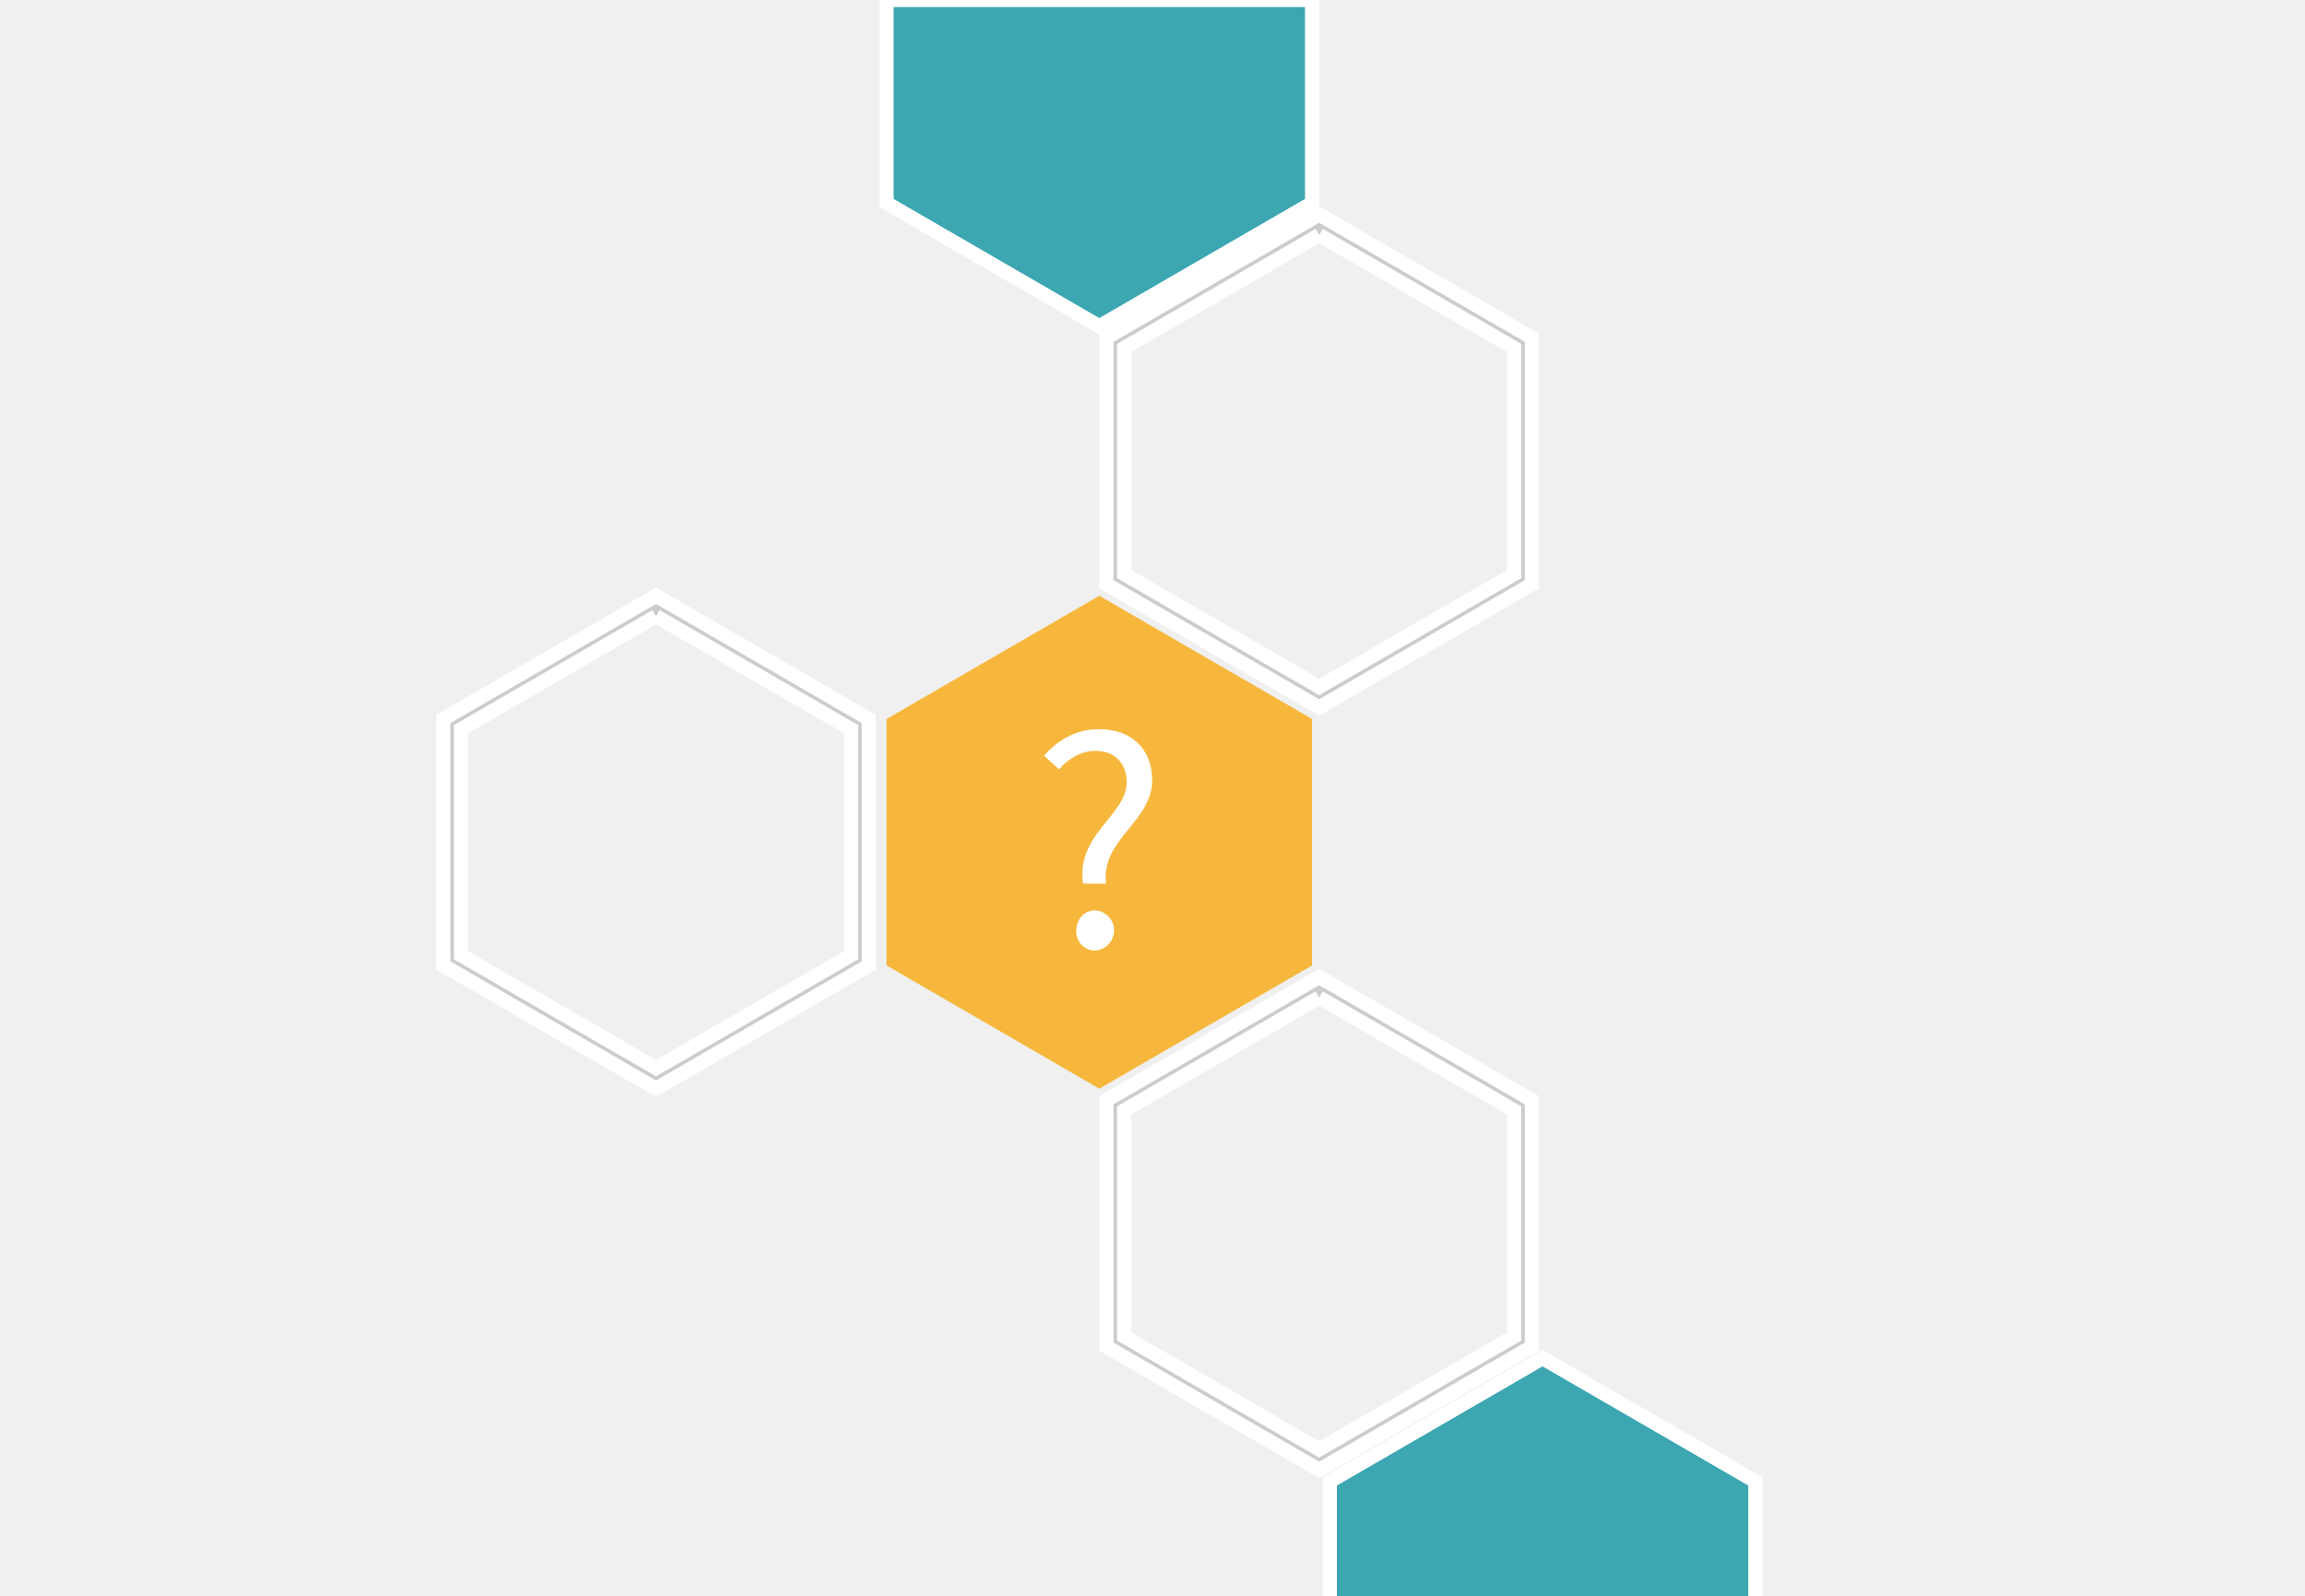
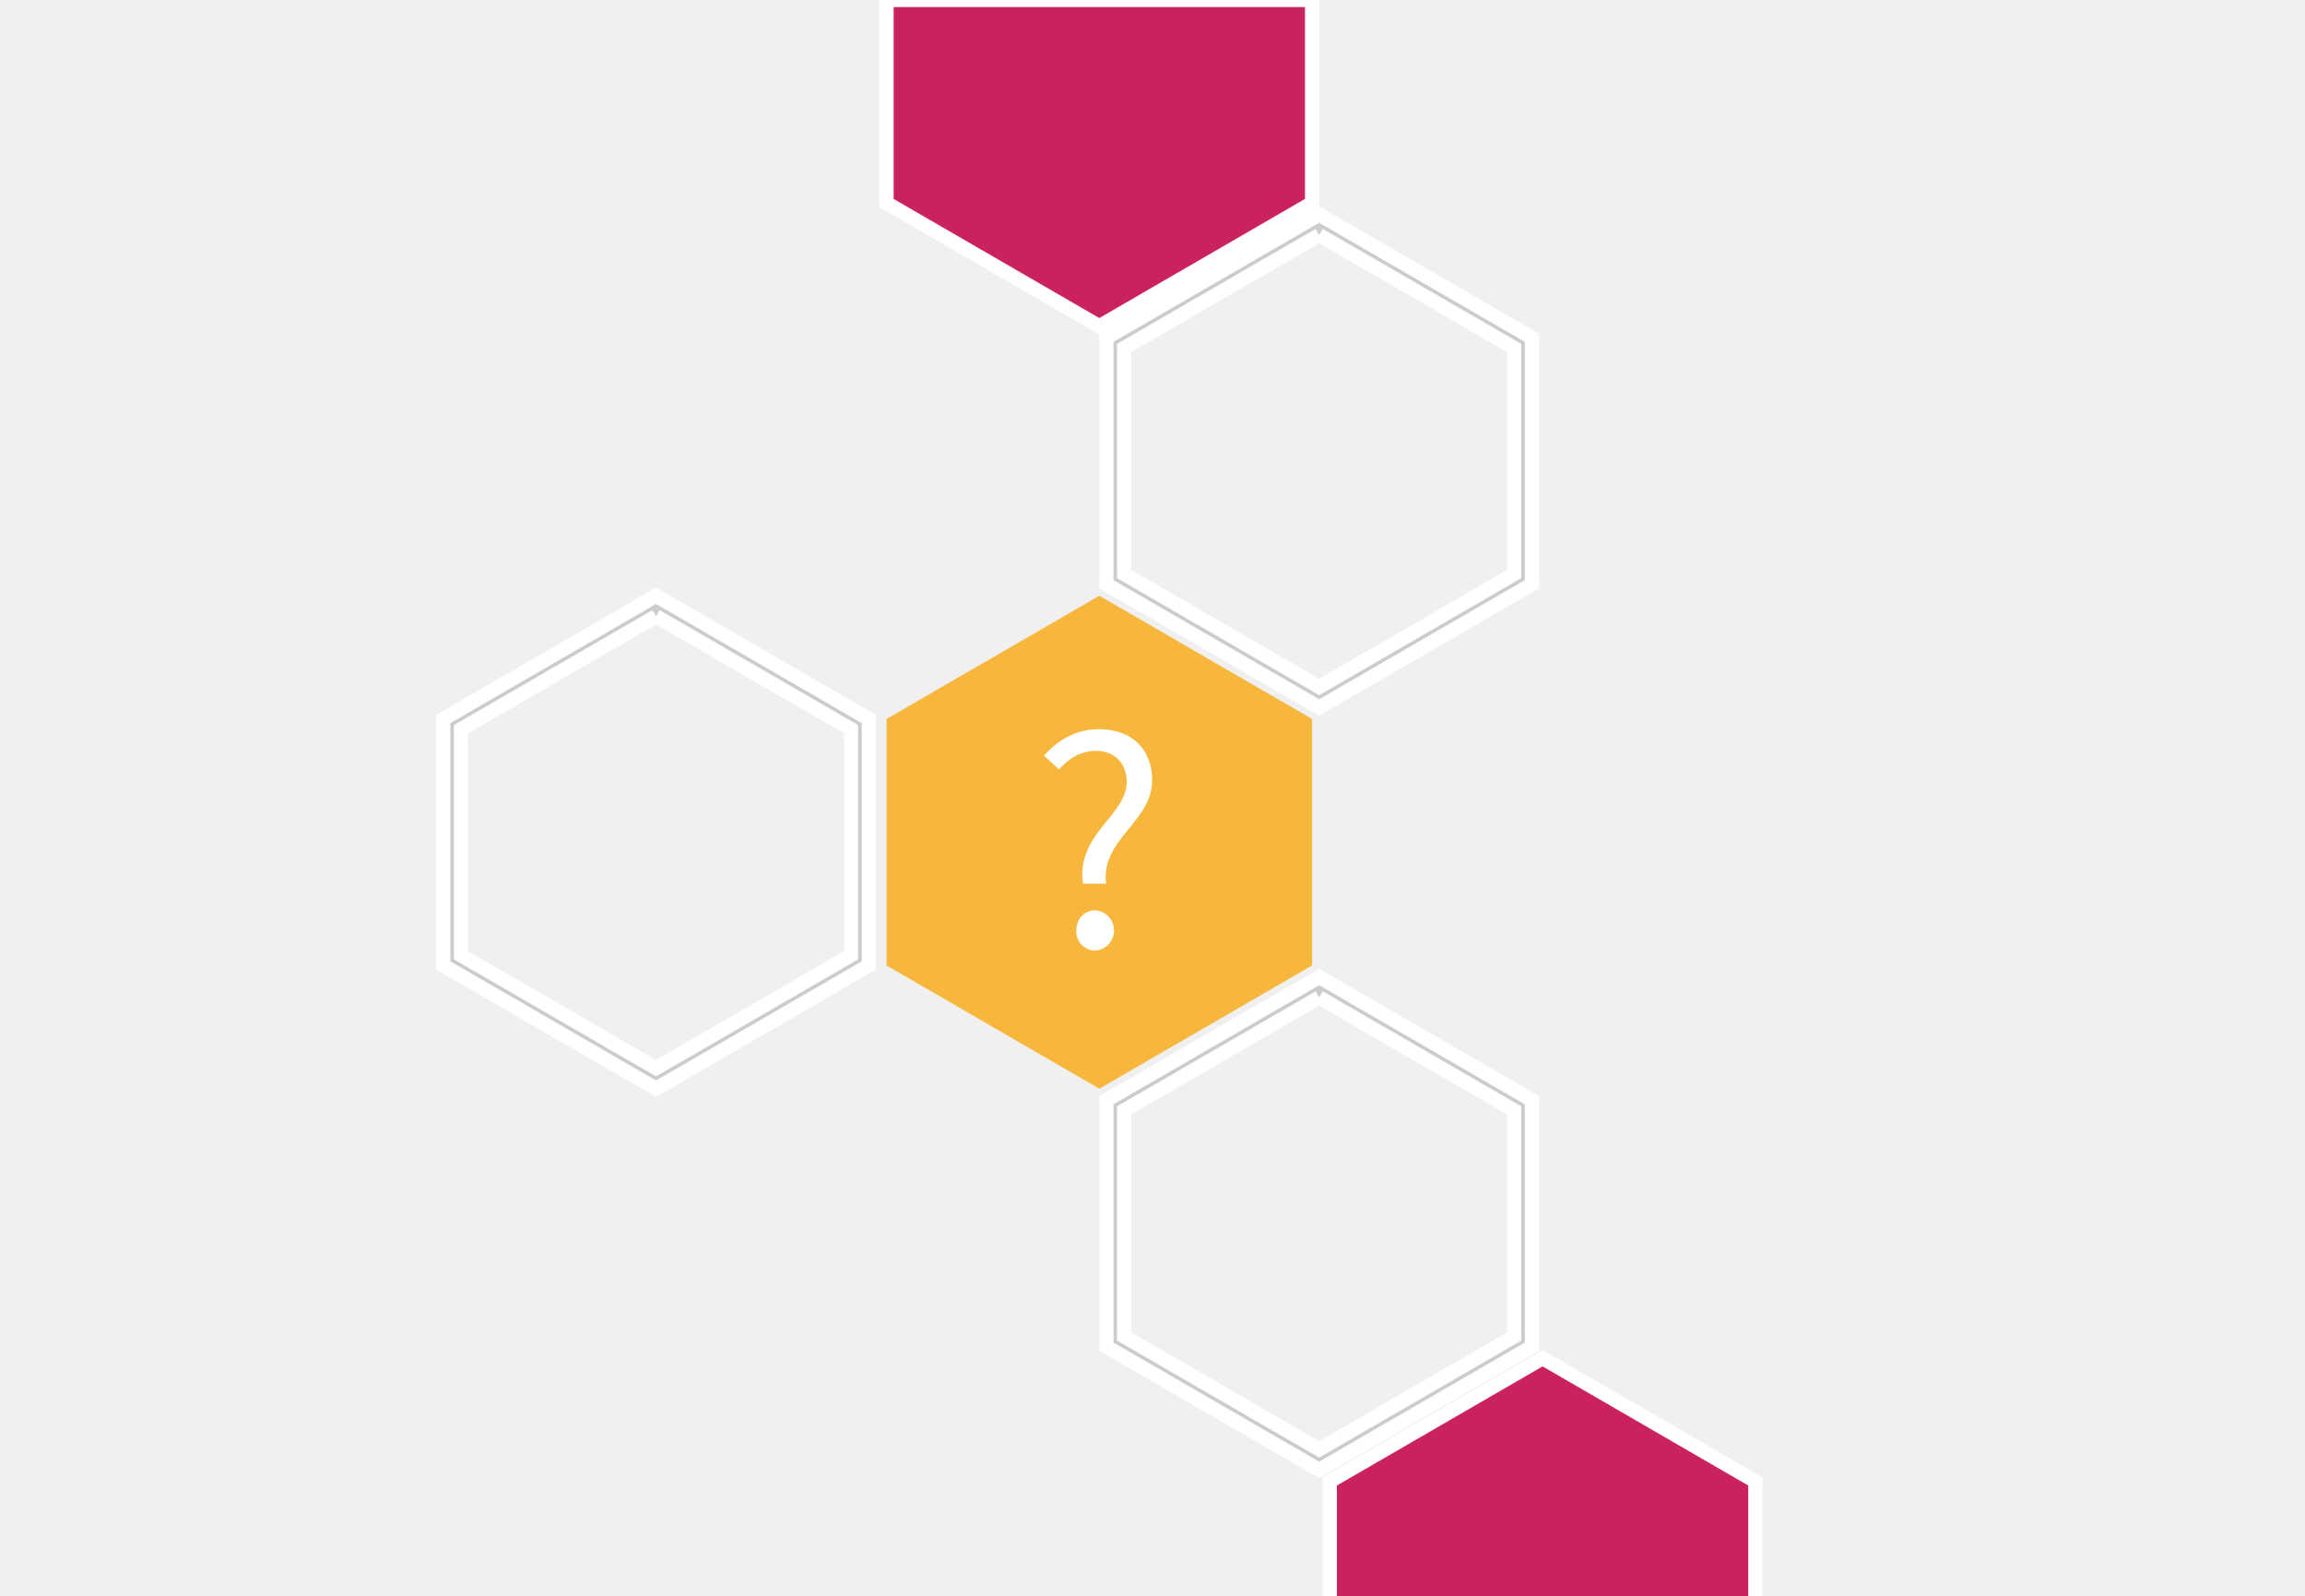
<svg xmlns="http://www.w3.org/2000/svg" id="Layer_1" data-name="Layer 1" viewBox="0 0 650 450">
  <defs>
    <style>
      .cls-1{
        fill:#f6b73c; /*question hex*/ 
      }
      .cls-2{
-         fill:#3CA6B1; /*top and bottom*/
+         fill:#CA225E; /*top and bottom*/
        stroke: white;
    stroke-width: 3pt;
      }
      .cls-3{
        opacity: 1;
      }
      .cls-4{ 
        fill:#00000026; /*surrounding hexes*/
        stroke: white;
        stroke-width: 3pt;
        }
      .cls-5{
        fill:#fff;
      }
    </style>
  </defs>
  <polygon class="cls-1" points="370 272.25 370 202.75 310 168 250 202.75 250 272.25 310 307 370 272.25" />
  <polygon class="cls-2" points="495 487.25 495 417.75 435 383 375 417.75 375 487.25 435 522 495 487.25" />
  <g class="cls-3">
    <path class="cls-4" d="M185,173.78l55,31.85v63.74l-55,31.85-55-31.85V205.63l55-31.85m0-5.78-60,34.75v69.5L185,307l60-34.75v-69.5L185,168Z" />
  </g>
  <g class="cls-3">
    <path class="cls-4" d="M372,66.28l55,31.85v63.74l-55,31.85-55-31.85V98.13l55-31.85m0-5.78L312,95.25v69.5l60,34.75,60-34.75V95.25L372,60.5Z" />
  </g>
  <g class="cls-3">
    <path class="cls-4" d="M372,281.28l55,31.85v63.74l-55,31.85-55-31.85V313.13l55-31.85m0-5.78-60,34.75v69.5l60,34.75,60-34.75v-69.5L372,275.5Z" />
  </g>
  <polygon class="cls-2" points="310 92 370 57.25 370 0 250 0 250 57.25 310 92" />
  <path class="cls-5" d="M317.73,220.47c0-4.77-3-8.73-8.73-8.73-4,0-7.56,2-10.35,5.22l-4.23-3.87c3.78-4.32,8.91-7.47,15.48-7.47,9.09,0,15,5.49,15,14.4,0,11.79-14.49,16.56-13,29.16H305.4C303.42,235.14,317.73,230,317.73,220.47Zm-14.22,42c0-3.42,2.34-5.76,5.31-5.76a5.68,5.68,0,0,1,0,11.34A5.33,5.33,0,0,1,303.51,262.5Z" />
</svg>
